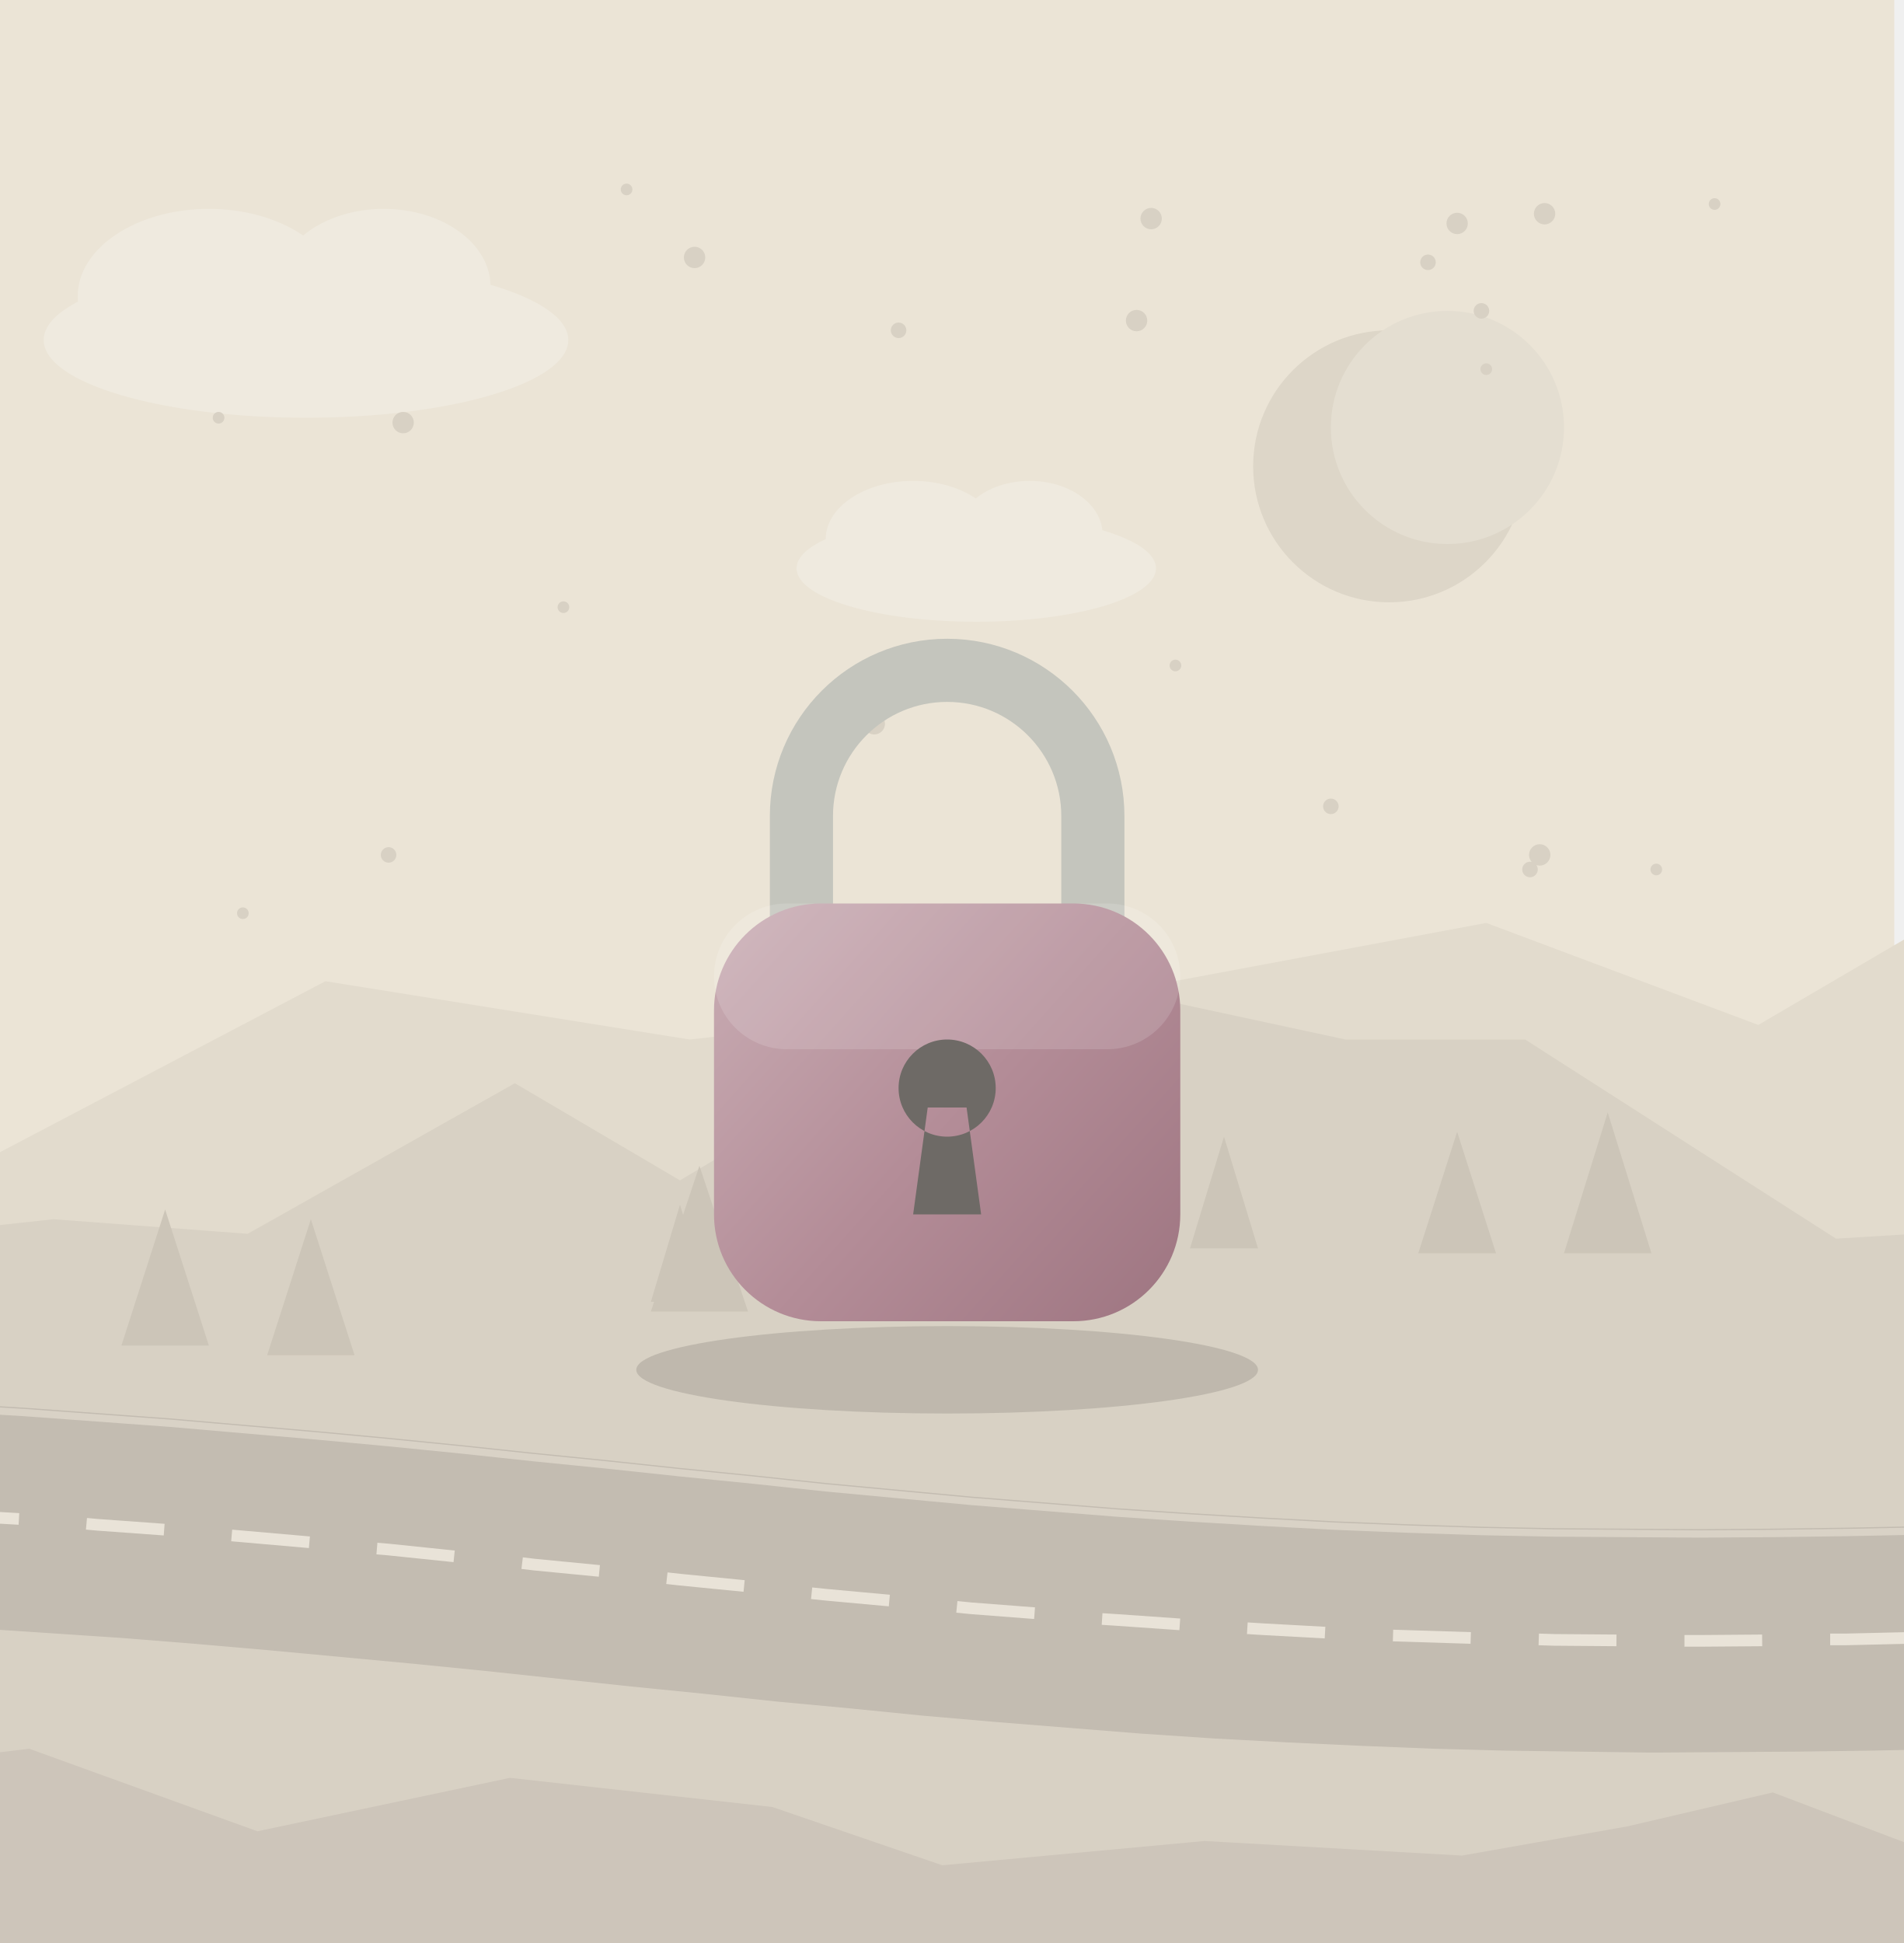
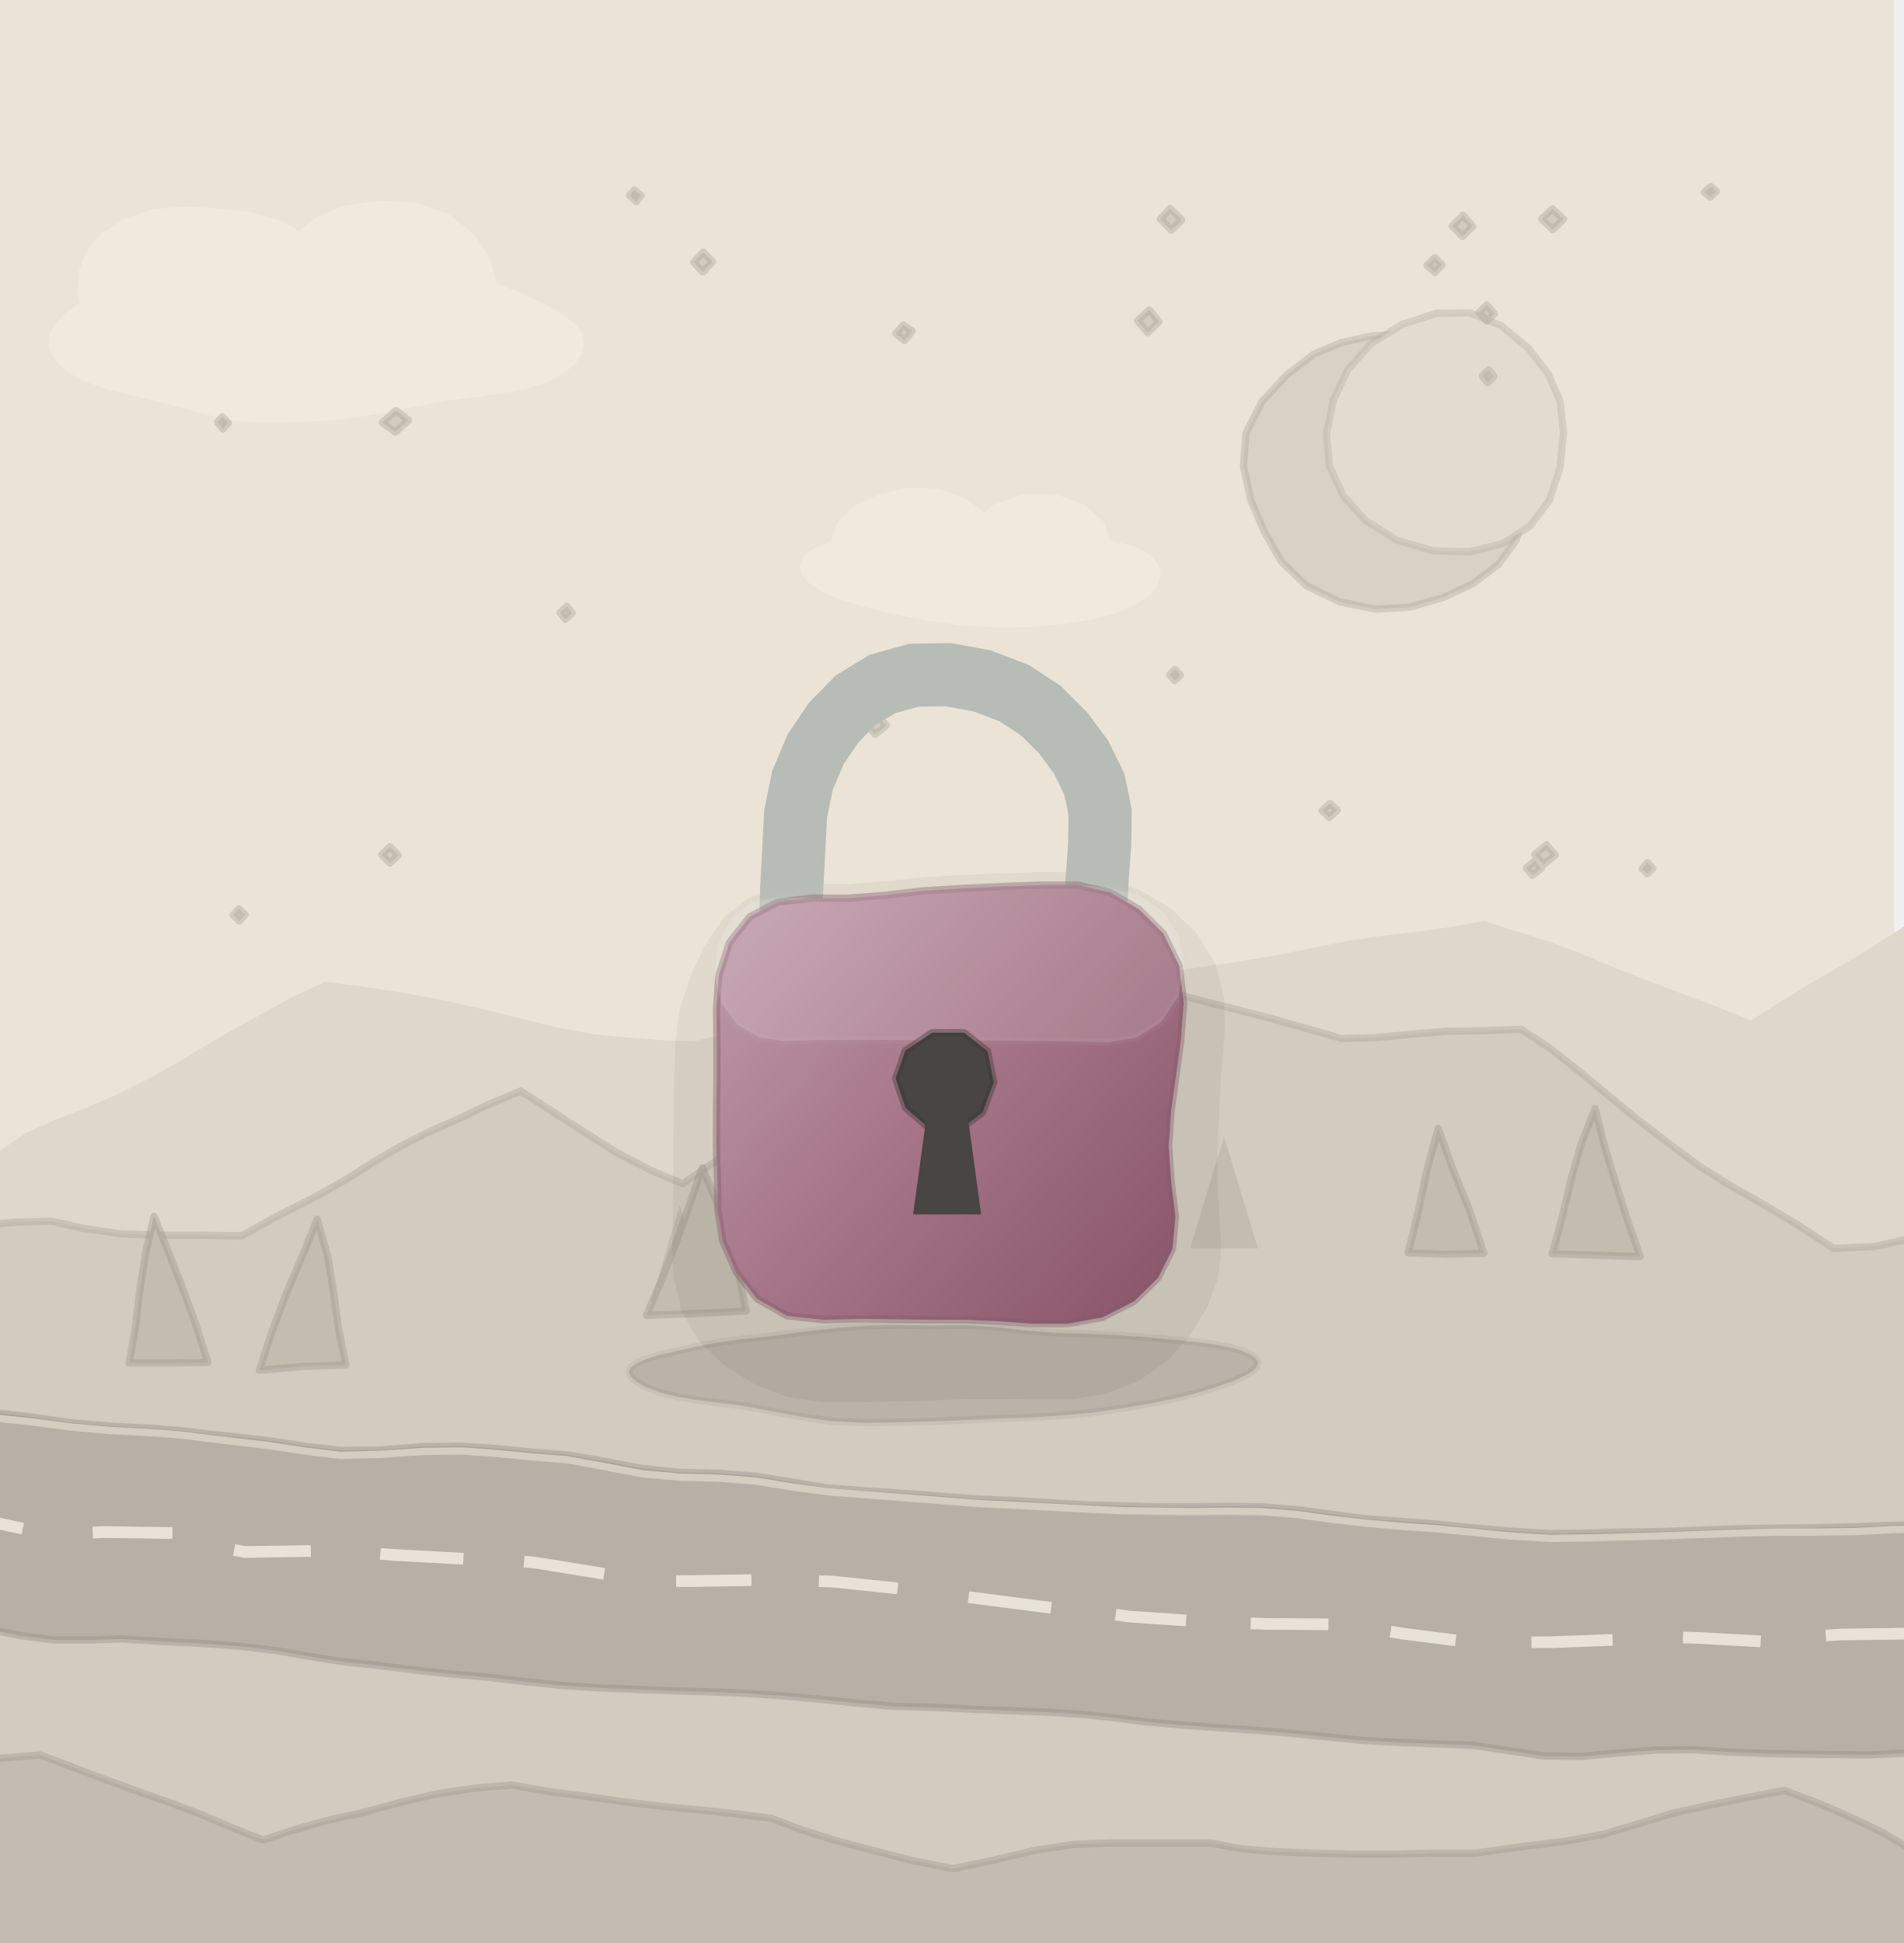
<svg xmlns="http://www.w3.org/2000/svg" viewBox="0 0 392 400">
  <defs>
    <linearGradient id="g1" gradientUnits="userSpaceOnUse" x1="-48" y1="0" x2="48" y2="86">
-       <stop offset="0" stop-color="#C9ADB4" />
-       <stop offset="0.5" stop-color="#B48D98" />
-       <stop offset="1" stop-color="#9E7581" />
+       <stop offset="0" stop-color="#BF9CAA" />
+       <stop offset="0.5" stop-color="#A47385" />
+       <stop offset="1" stop-color="#875468" />
    </linearGradient>
  </defs>
  <g transform="translate(-1560 0)">
    <path d="M0 0H1950V400H0Z" fill="#EBE4D6" />
-     <path d="M1569 70A54 16 0 1 0 1677 70A54 16 0 1 0 1569 70ZM1576 61A27 18 0 1 0 1630 61A27 18 0 1 0 1576 61ZM1617 59A22 16 0 1 0 1661 59A22 16 0 1 0 1617 59ZM1724 117A37 11 0 1 0 1798 117A37 11 0 1 0 1724 117ZM1730 111A18 12 0 1 0 1766 111A18 12 0 1 0 1730 111ZM1757 110A15 11 0 1 0 1787 110A15 11 0 1 0 1757 110Z" fill="#EFEADF" />
-     <path d="M1548 243.5L1627 202L1702 214L1791 204L1866 190L1922 211L1964 186.4L1964 420L1548 420Z" fill="#E2DBCD" />
-     <path d="M1548 253.5L1571 251L1611 254L1666 223L1700 243L1772 200L1837 214L1874 214L1938 255L1964 253.4L1964 420L1548 420Z" fill="#D8D1C4" />
-     <path d="M1594 249L1603 277H1585ZM1812 234L1819 257H1805ZM1700 248L1706 268H1694ZM1704 240L1714 270H1694ZM1860 233L1868 258H1852ZM1891 229L1900 258H1882ZM1624 251L1633 279H1615Z" fill="#CCC5B8" />
-     <path d="M1548 288.8L1550 288.9L1565 289.8L1580 290.9L1595 292L1610 293.3L1625 294.6L1640 296L1655 297.5L1670 299.1L1685 300.6L1700 302.2L1715 303.7L1730 305.3L1745 306.7L1760 308.1L1775 309.3L1790 310.5L1805 311.5L1820 312.4L1835 313.2L1850 313.8L1865 314.3L1880 314.6L1895 314.7L1910 314.8L1925 314.7L1940 314.5L1955 314.2L1964 314L1964 360L1960 360.1L1945 360.4L1930 360.6L1915 360.7L1900 360.8L1885 360.6L1870 360.4L1855 360L1840 359.4L1825 358.7L1810 357.9L1795 356.9L1780 355.7L1765 354.5L1750 353.2L1735 351.7L1720 350.3L1705 348.7L1690 347.2L1675 345.6L1660 344L1645 342.5L1630 341.1L1615 339.7L1600 338.4L1585 337.2L1570 336.2L1555 335.2L1548 334.8Z" fill="#C3BCB1" />
-     <path d="M1535 289.2L1550 289.9L1565 290.8L1580 291.9L1595 293L1610 294.3L1625 295.6L1640 297L1655 298.5L1670 300.1L1685 301.6L1700 303.2L1715 304.7L1730 306.3L1745 307.7L1760 309.1L1775 310.3L1790 311.5L1805 312.5L1820 313.4L1835 314.2L1850 314.8L1865 315.3L1880 315.6L1895 315.7L1910 315.8L1925 315.7L1940 315.5L1955 315.2L1970 314.8" fill="none" stroke="#D9D2C6" stroke-width="1.5" />
-     <path d="M1547.9 311.8L1550 311.9L1563.9 312.7M1577.8 313.7L1580 313.9L1593.8 314.9M1607.7 316.1L1610 316.3L1623.7 317.5M1637.6 318.8L1640 319L1653.5 320.4M1667.5 321.8L1670 322.1L1683.4 323.4M1697.3 324.9L1700 325.2L1713.2 326.5M1727.1 328L1730 328.3L1743.1 329.5M1757 330.8L1760 331.1L1773 332.1M1786.9 333.3L1790 333.5L1802.9 334.4M1816.8 335.2L1820 335.4L1832.8 336.1M1846.8 336.7L1850 336.8L1862.8 337.2M1876.8 337.5L1880 337.6L1892.8 337.7M1906.8 337.8L1910 337.8L1922.8 337.7M1936.8 337.5L1940 337.5L1952.8 337.2" fill="none" stroke="#E9E3D8" stroke-width="2.4" />
-     <path d="M1818 96A28 28 0 1 0 1874 96A28 28 0 1 0 1818 96Z" fill="#DDD6C8" />
-     <path d="M1834 88A24 24 0 1 0 1882 88A24 24 0 1 0 1834 88Z" fill="#E4DED1" />
-     <path d="M1743.4 68A1.6 1.6 0 1 0 1746.6 68A1.6 1.6 0 1 0 1743.4 68ZM1911.8 42A1.2 1.2 0 1 0 1914.2 42A1.2 1.2 0 1 0 1911.8 42ZM1852.4 54A1.6 1.6 0 1 0 1855.6 54A1.6 1.6 0 1 0 1852.4 54ZM1875.8 44A2.2 2.2 0 1 0 1880.2 44A2.2 2.2 0 1 0 1875.8 44ZM1687.8 39A1.2 1.2 0 1 0 1690.2 39A1.2 1.2 0 1 0 1687.8 39ZM1800.8 137A1.2 1.2 0 1 0 1803.2 137A1.2 1.2 0 1 0 1800.8 137ZM1700.8 53A2.2 2.2 0 1 0 1705.2 53A2.2 2.2 0 1 0 1700.8 53ZM1794.8 45A2.2 2.2 0 1 0 1799.2 45A2.2 2.2 0 1 0 1794.8 45ZM1640.8 87A2.2 2.2 0 1 0 1645.2 87A2.2 2.2 0 1 0 1640.8 87ZM1899.8 179A1.2 1.2 0 1 0 1902.2 179A1.2 1.2 0 1 0 1899.8 179ZM1873.4 179A1.6 1.6 0 1 0 1876.6 179A1.6 1.6 0 1 0 1873.4 179ZM1603.8 86A1.2 1.2 0 1 0 1606.2 86A1.2 1.2 0 1 0 1603.8 86ZM1863.4 64A1.6 1.6 0 1 0 1866.6 64A1.6 1.6 0 1 0 1863.4 64ZM1791.8 66A2.2 2.2 0 1 0 1796.2 66A2.2 2.2 0 1 0 1791.8 66ZM1638.4 176A1.6 1.6 0 1 0 1641.6 176A1.6 1.6 0 1 0 1638.4 176ZM1864.8 76A1.2 1.2 0 1 0 1867.2 76A1.2 1.2 0 1 0 1864.8 76ZM1874.8 176A2.2 2.2 0 1 0 1879.2 176A2.2 2.2 0 1 0 1874.8 176ZM1674.8 125A1.2 1.2 0 1 0 1677.2 125A1.2 1.2 0 1 0 1674.8 125ZM1857.8 46A2.2 2.2 0 1 0 1862.2 46A2.2 2.2 0 1 0 1857.8 46ZM1608.8 188A1.2 1.2 0 1 0 1611.2 188A1.2 1.2 0 1 0 1608.8 188ZM1832.4 166A1.6 1.6 0 1 0 1835.6 166A1.6 1.6 0 1 0 1832.4 166ZM1737.8 149A2.2 2.2 0 1 0 1742.2 149A2.2 2.2 0 1 0 1737.8 149Z" fill="#D8D1C4" />
-     <path d="M1504.8 76A1.2 1.2 0 1 0 1507.2 76A1.2 1.2 0 1 0 1504.8 76ZM1535.8 68A1.2 1.2 0 1 0 1538.2 68A1.2 1.2 0 1 0 1535.8 68ZM1522.8 93A1.2 1.2 0 1 0 1525.2 93A1.2 1.2 0 1 0 1522.8 93Z" fill="#D8D1C4" opacity="0.45" />
+     <path d="M1570 71L1570.7 73.1L1572.3 75.1L1574.6 77L1577.7 78.6L1581.3 79.9L1585.5 81L1590.2 82.1L1595.4 83.4L1601.1 85L1607 86.4L1612.7 87L1618 87L1623.5 86.8L1630 86.4L1637.5 85.3L1645.1 83.8L1652.1 82.5L1658.3 81.7L1664 80.9L1668.9 79.9L1673.1 78.5L1676.2 76.7L1678.5 74.8L1679.8 72.8L1680.3 70.8L1679.9 68.8L1678.6 66.9L1676.3 65L1673.1 63.1L1668.8 61L1663.7 58.9L1658.1 56.8L1652 54.9L1645.5 53.8L1638.8 53.2L1632.1 53L1625.4 52.9L1618.9 53.3L1612.4 54.1L1605.8 54.9L1599.3 55.2L1593.2 55.8L1587.9 57L1583.3 58.7L1579.2 60.6L1575.9 62.6L1573.2 64.7L1571.3 66.9L1570.2 68.9L1570 71ZM1576 61.2L1577.4 65.8L1580.2 69.7L1584.2 73.1L1589.1 75.7L1594.7 77.7L1600.6 79.3L1606.6 79.9L1612.1 78.9L1617.2 76.5L1621.9 73.2L1625.9 69.2L1628.4 64.8L1629.2 60.1L1628.3 55.6L1625.9 51.4L1622.3 48L1617.7 45.4L1612.3 43.8L1605.9 43L1598.8 42.5L1591.8 43L1585.7 45L1581 47.9L1577.7 51.8L1576.1 56.3L1576 61.2ZM1616.2 58.8L1617.2 64L1620.2 68.5L1624.8 72L1630.6 74.3L1637.4 74.8L1644.7 73.5L1651.3 71.1L1657 67.9L1660.9 63.6L1662.2 58.6L1660.9 53.3L1657.6 48.2L1652.4 44.1L1645.5 41.7L1638.1 41.3L1631 42.3L1624.9 44.8L1620.4 48.6L1617.4 53.5L1616.2 58.8ZM1724.6 116.4L1725.1 118.3L1726.7 120.2L1729.4 121.9L1733.2 123.5L1738.2 125L1744.3 126.5L1751.1 127.8L1758.2 128.8L1765.3 129.2L1772.1 129.1L1778.5 128.5L1784.4 127.6L1789.5 126.3L1793.6 124.6L1796.6 122.7L1798.3 120.5L1799 118.3L1798.5 116.2L1796.9 114.3L1794.1 112.7L1790.1 111.6L1785.1 110.7L1779.3 110L1772.8 109.3L1765.8 109L1758.8 108.7L1752.1 108.6L1745.7 108.8L1739.9 109.5L1734.8 110.5L1730.5 111.6L1727.4 113L1725.4 114.6L1724.6 116.4ZM1731 111.5L1731.7 115.4L1734.4 118.7L1738.9 121.2L1745 122.9L1751.6 123.5L1757.7 122.8L1762.7 120.8L1766.1 117.7L1767.3 114L1766.3 109.9L1763.4 106L1758.9 102.7L1753.2 100.6L1746.9 100.4L1740.9 101.8L1735.8 104.2L1732.4 107.6L1731 111.5ZM1758 112.7L1759.4 117.2L1763.6 120.8L1769.8 122.8L1776.6 122.8L1782.8 120.8L1787.1 117L1788.7 112.1L1787.3 107.5L1783.3 103.9L1777.5 101.8L1770.8 101.7L1764.5 103.9L1759.8 107.9L1758 112.7Z" fill="#EFE9DE" />
+     <path d="M1548 243.3L1549.8 242.8L1555.8 239.8L1560.8 236.3L1565.6 233.1L1571.5 230.5L1577.8 228L1584.8 225L1591.9 221.4L1598.8 217.4L1605.6 213.3L1612.7 209.4L1619.9 205.4L1627 202.1L1634.7 203.1L1642.6 204.3L1650.8 205.8L1658.8 207.6L1666.8 209.6L1674.6 211.5L1682.1 212.9L1689.1 213.6L1695.8 214.1L1702.8 214.4L1709.9 212.7L1716.7 211.1L1723.3 209.8L1730.1 209L1737.7 208.1L1745.8 207.2L1754 206.1L1761.8 205L1769.4 204L1776.9 203L1784.3 202.2L1791.7 201.6L1799.3 200.4L1807.1 199.1L1815.2 197.9L1823 196.6L1829.9 195.2L1836.4 193.9L1843.4 192.8L1850.8 191.9L1858.3 190.9L1865.5 189.6L1872.5 191.8L1879.4 194L1886.2 196.6L1892.9 199.4L1899.8 202.1L1906.7 204.7L1913.6 207.3L1920.5 210.1L1926.6 206.2L1932.8 202.4L1939.2 198.7L1945.4 195L1951.3 191.2L1957.3 187.1L1963.8 183.1L1964 183L1964 419.4L1961.2 419.3L1954.7 418.7L1948.2 417.9L1941.5 417.6L1934.7 417.6L1927.9 417.7L1920.9 417.7L1914 418L1907.2 418.5L1900.7 418.6L1894 418.3L1887.3 418L1880.6 418.2L1873.6 418.9L1866.4 419.6L1859.4 420.1L1852.9 420.7L1846.4 421.3L1839.3 421.6L1831.6 421.2L1824 420.6L1816.8 420.3L1809.3 419.7L1801.9 419L1794.9 418.5L1788.6 418.1L1782.2 417.9L1775.4 417.8L1768.7 417.8L1762 417.9L1754.9 418.2L1747.6 419.3L1740.3 420.1L1733.2 420.2L1725.7 419.8L1718 419.4L1710.7 419.2L1703.9 419L1697 418.9L1689.7 418.7L1682.7 418.9L1675.9 419.1L1668.9 419.2L1661.8 418.8L1654.7 418.6L1647.3 419.4L1639.4 420.7L1631.7 421.5L1625 421.6L1619.1 421.8L1613.3 421.9L1606.8 421.5L1599.9 420.7L1593 420.1L1586.4 420.3L1580 421.2L1573.3 422.1L1565.7 422.5L1557.5 422.8L1549.6 423.1L1548 423.1Z" fill="#DFD8CA" />
+     <path d="M1546.5 252.8L1548.4 252.6L1555.9 252.2L1563.5 251.6L1570.5 251.4L1577.4 252.9L1584.8 254L1593 254.3L1601.4 254.3L1609.8 254.4L1617 250.4L1624.5 246.6L1631.3 242.8L1637.1 239.1L1642.4 236L1647.9 233.2L1654 230.5L1660.5 227.4L1667.2 224.6L1673.4 228.6L1679.9 232.8L1687 237.3L1693.9 240.9L1700.6 243.7L1707.1 239.2L1713.5 234.7L1719.7 229.8L1725.8 225L1731.8 221L1738.2 217.4L1745.2 213.8L1752.5 209.8L1759.3 205.6L1765.9 201.1L1772.5 196.5L1779.9 198.3L1787.2 200.4L1794.4 202.5L1801.7 204.5L1808.9 206.4L1816 208.2L1822.9 210L1829.6 211.9L1836.2 213.8L1843.3 213.6L1850.6 212.9L1858 212.3L1865.3 212.2L1873.2 211.9L1879.4 216L1885.2 220.6L1891.1 225.5L1897.2 230.5L1903.6 235.4L1909.9 240.1L1916.3 244.1L1923 247.9L1930.2 252.2L1937.5 257L1945.9 256.6L1953.2 255L1960.5 253.4L1965.5 253L1965.5 419.4L1961.2 419.3L1954.7 418.7L1948.2 417.9L1941.5 417.6L1934.7 417.6L1927.9 417.7L1920.9 417.7L1914 418L1907.2 418.5L1900.7 418.6L1894 418.3L1887.3 418L1880.6 418.2L1873.6 418.9L1866.4 419.6L1859.4 420.1L1852.9 420.7L1846.4 421.3L1839.3 421.6L1831.6 421.2L1824 420.6L1816.8 420.3L1809.3 419.7L1801.9 419L1794.9 418.5L1788.6 418.1L1782.2 417.9L1775.4 417.8L1768.7 417.8L1762 417.9L1754.9 418.2L1747.6 419.3L1740.3 420.1L1733.2 420.2L1725.7 419.8L1718 419.4L1710.7 419.2L1703.9 419L1697 418.9L1689.7 418.7L1682.7 418.9L1675.9 419.1L1668.9 419.2L1661.8 418.8L1654.7 418.6L1647.3 419.4L1639.4 420.7L1631.7 421.5L1625 421.6L1619.1 421.8L1613.3 421.9L1606.8 421.5L1599.9 420.7L1593 420.1L1586.4 420.3L1580 421.2L1573.3 422.1L1565.7 422.5L1557.5 422.8L1549.6 423.1L1546.5 423.1Z" fill="#D2CBBF" stroke="#A8A299" stroke-width="1.5" stroke-linejoin="round" stroke-opacity="0.4" />
+     <path d="M1591.7 250.4L1594.6 257.6L1597.6 265.2L1600.4 272.9L1602.8 280.5L1595.2 280.6L1586.6 280.6L1587.9 273.2L1588.8 265.5L1590 257.9Z" fill="#C3BCAF" stroke="#9C968C" stroke-width="1.5" stroke-linejoin="round" stroke-opacity="0.4" />
+     <path d="M1812 234L1819 257H1805ZM1700 248L1706 268H1694Z" fill="#C3BCAF" />
+     <path d="M1704.6 240.4L1707.2 246.7L1709.8 253.4L1711.9 261.4L1713.6 269.9L1703.3 270.4L1693.1 270.8L1696.4 263L1699.5 255L1702.1 247.6ZM1856.1 232.3L1859 240.4L1862.5 249L1865.5 258L1857.7 258.2L1849.9 257.9L1852 249.4L1853.8 240.8ZM1888.4 228.2L1890.3 235.8L1892.6 243.4L1895 251L1897.7 258.7L1888.7 258.4L1879.6 258.1L1881.7 250.2L1883.5 242.6L1885.6 235.3ZM1625.3 251L1627.5 258.8L1628.7 266.2L1629.7 273.4L1631.2 281L1622.3 281.3L1613.4 282.1L1615.9 274.4L1618.9 266.4L1622.2 258.7Z" fill="#C3BCAF" stroke="#9C968C" stroke-width="1.5" stroke-linejoin="round" stroke-opacity="0.4" />
+     <path d="M1546.5 289.4L1548.9 289.7L1557.6 290.7L1566.4 291.7L1574.7 292.9L1582.9 293.6L1590.5 294L1597.2 294.5L1602.7 295.2L1608.6 295.8L1615.4 296.6L1622.6 297.7L1630 298.6L1638.4 298.5L1647 297.8L1654.9 297.7L1662 298.2L1669.1 298.9L1676.6 299.5L1684.3 300.8L1692.1 302.3L1699.9 303.1L1707.8 303.3L1715.6 303.9L1723 305.1L1730.4 306.3L1737.9 306.9L1745.7 307.4L1753.6 308L1761.2 308.6L1768.9 308.9L1776.7 309.4L1784.2 309.8L1791.3 310L1798.3 310.2L1805.5 310.2L1812.6 310.1L1819.8 310.2L1827.3 310.8L1834.5 311.8L1841.6 312.7L1848.5 313.2L1855.4 313.7L1862.8 314.5L1870.9 315.2L1879.1 315.7L1886.8 315.6L1894.3 315.4L1902 315.3L1910.2 315L1918.5 314.7L1926.3 314.6L1934 314.5L1941.9 314.3L1949.7 314L1957 313.7L1964.3 313.4L1965.5 313.4L1965.5 360L1960.9 360.2L1952.5 360.9L1944.6 361.3L1937.7 361.2L1931.1 361.1L1924.1 361L1916.3 360.7L1908.3 360.2L1900.6 360.3L1893 360.9L1885.5 361.6L1877.9 361.5L1870.6 360.4L1863.1 359.3L1855.6 359L1848.1 358.7L1840.6 358.3L1832.6 357.5L1824.5 356.7L1816.9 356.1L1809.8 355.6L1802.9 355.1L1796.1 354.5L1789.9 353.7L1783.5 353L1776.1 352.5L1768.4 352.2L1760.5 351.9L1752.5 351.5L1744.3 351.3L1736.3 350.6L1728.6 349.8L1721 349.1L1713.6 348.6L1706.3 348.3L1699 348.1L1691.5 347.8L1683.8 347.5L1675.9 347L1668.2 346.2L1660.5 345.3L1652.7 344.6L1645.3 343.8L1638.1 342.9L1630.7 342.1L1623.7 341L1616.9 339.8L1609.3 338.9L1601.1 338.3L1592.8 337.9L1585.2 337.4L1578.1 337.6L1571.2 337.6L1564 336.7L1556.5 335.1L1549.2 334.1L1546.5 334.2Z" fill="#B7B0A6" stroke="#928D85" stroke-width="1.5" stroke-linejoin="round" stroke-opacity="0.4" />
+     <path d="M1541 289.7L1548.9 290.9L1557.6 291.8L1566.5 292.7L1574.8 293.8L1582.9 294.5L1590.6 294.9L1597.2 295.4L1602.7 296.1L1608.6 296.8L1615.4 297.6L1622.6 298.7L1630 299.6L1638.4 299.4L1647.1 298.8L1655 298.7L1662.1 299.2L1669.1 299.9L1676.7 300.5L1684.4 301.9L1692.2 303.4L1700 304.1L1707.9 304.3L1715.6 304.9L1723 306.1L1730.4 307.1L1737.9 307.7L1745.7 308.3L1753.5 308.9L1761.1 309.5L1769 309.9L1776.9 310.3L1784.3 310.7L1791.4 311L1798.3 311.1L1805.4 311.2L1812.5 311.1L1819.8 311.2L1827.2 311.8L1834.4 312.8L1841.5 313.6L1848.4 314.2L1855.4 314.7L1862.7 315.4L1870.9 316.2L1879.2 316.7L1886.8 316.6L1894.2 316.4L1901.9 316.2L1910.1 315.9L1918.4 315.6L1926.2 315.4L1934 315.4L1941.9 315.3L1949.7 314.9L1957 314.7L1964.3 314.4L1971.7 314.1" fill="none" stroke="#D4CDC1" stroke-width="1.5" />
+     <path d="M1548.6 311.5L1550.7 311.7L1564.7 314.7M1579.1 315.5L1581.4 315.4L1595.5 315.6M1608.2 319.1L1610.4 319.5L1624 319.3M1638.3 319.9L1640.9 320.1L1655.4 320.9M1667.9 321.5L1670.2 321.7L1684.4 324M1699.2 325.5L1701.8 325.5L1714.7 325.3M1728.6 325.5L1731.5 325.6L1744.8 327M1759.4 328.8L1762.5 329.2L1776.4 331M1789.7 332.4L1792.5 332.8L1804.2 333.6M1817.5 334.2L1820.6 334.3L1833.5 334.4M1846.3 335.9L1848.8 336.3L1859.7 337.7M1875.3 338.1L1878.8 338.1L1892 337.6M1906.5 337.1L1909.7 337.2L1922.5 337.9M1935.9 336.7L1939 336.5L1953 336.3" fill="none" stroke="#E8E3D9" stroke-width="2.4" />
+     <path d="M1816 96L1817.5 102.9L1820.3 109.5L1823.8 115.6L1829 120.6L1835.8 123.9L1843.2 125.4L1850.2 125L1856.9 123.1L1863.2 120.2L1868.5 116.2L1872.2 111.1L1874 105L1874.1 98.1L1872.9 91.3L1870.6 85L1867.2 79.1L1862.6 73.7L1856.8 70.2L1849.8 68.8L1842.7 69.1L1836.2 70.5L1830.5 72.9L1825 77.1L1819.8 82.7L1816.5 89.2L1816 96Z" fill="#D9D2C4" stroke="#AEA89D" stroke-width="1.5" stroke-linejoin="round" stroke-opacity="0.4" />
+     <path d="M1833.1 89.3L1833.7 95.9L1836.5 102L1841.2 107.2L1847.6 111.2L1855.1 113.4L1862.5 113.6L1869.4 111.9L1875 108.3L1879 103L1881.2 96.2L1881.9 89.1L1881.2 82.6L1878.7 76.9L1874.6 71.6L1869 67L1862.6 64.4L1855.7 64.5L1848.6 66.8L1842.2 70.8L1837.5 76.1L1834.5 82.4L1833.1 89.3Z" fill="#E2DCD0" stroke="#B5B0A6" stroke-width="1.5" stroke-linejoin="round" stroke-opacity="0.4" />
+     <path d="M1744.4 68.7L1746.2 70.1L1747.8 68.2L1746 66.9L1744.4 68.7ZM1910.9 39.6L1912.1 40.6L1913.4 39.4L1912.2 38.4L1910.9 39.6ZM1853.8 54.6L1855.4 56.1L1856.9 54.5L1855.4 53L1853.8 54.6ZM1877.4 45.1L1879.7 47.3L1881.9 45.1L1879.6 43L1877.4 45.1ZM1689.6 40.3L1691 41.5L1692 40.3L1690.6 39.1L1689.6 40.3ZM1800.8 138.9L1801.8 140.1L1803 139L1801.9 137.8L1800.8 138.9ZM1702.8 54L1704.7 56L1706.7 53.9L1704.8 51.9L1702.8 54ZM1798.9 45.1L1801.2 47.4L1803.3 45.3L1800.9 42.9L1798.9 45.1ZM1638.7 87L1641.4 89L1644.1 86.5L1641.5 84.5L1638.7 87ZM1898.1 178.8L1899.1 179.9L1900.3 178.8L1899.2 177.6L1898.1 178.8ZM1874.2 178.7L1875.5 180.2L1877.3 178.8L1876 177.2L1874.2 178.7ZM1604.8 86.9L1605.9 88.3L1607 87.1L1605.8 85.8L1604.8 86.9ZM1864.5 64.3L1866.1 66.1L1867.7 64.6L1866.1 62.8L1864.5 64.3ZM1794.2 66L1796.3 68.5L1798.6 66.2L1796.6 63.8L1794.2 66ZM1638.6 176L1640.3 177.7L1642 176.1L1640.3 174.3L1638.6 176ZM1865.2 77.4L1866.3 78.8L1867.6 77.5L1866.5 76.1L1865.2 77.4ZM1876 175.9L1877.8 178L1880.2 176L1878.4 173.9L1876 175.9ZM1675.3 126.1L1676.4 127.5L1677.8 126.2L1676.7 124.8L1675.3 126.1ZM1859 46.6L1861.1 48.7L1863.2 46.6L1861.2 44.3L1859 46.6ZM1608 188.4L1609.3 189.6L1610.5 188.3L1609.2 187.1L1608 188.4ZM1832.2 166.9L1833.7 168.3L1835.3 166.8L1833.8 165.4L1832.2 166.9ZM1738 148.9L1740.2 151.2L1742.5 149.3L1740.1 146.8L1738 148.9Z" fill="#D2CBBF" stroke="#A8A299" stroke-width="1.5" stroke-linejoin="round" stroke-opacity="0.4" />
+     <path d="M1505.7 76.9L1507 78.2L1508.2 76.9L1506.9 75.6L1505.7 76.9ZM1536.9 69.7L1538.1 71L1539.3 69.6L1538 68.3L1536.9 69.7ZM1523.3 95L1524.4 96.3L1525.6 95L1524.4 93.7L1523.3 95Z" fill="#D2CBBF" stroke="#A8A299" stroke-width="1.5" stroke-linejoin="round" fill-opacity="0.45" stroke-opacity="0.18" />
    <g transform="translate(1755 186)">
-       <path d="M-64 96A64 9 0 1 0 64 96A64 9 0 1 0-64 96Z" fill="#000000" opacity="0.12" />
-       <path d="M-30 6V-18a30 30 0 0 1 60 0V6" fill="none" stroke="#C4C5BD" stroke-width="13" stroke-linecap="round" />
-       <path d="M-26 0H26A22 22 0 0 1 48 22V64A22 22 0 0 1 26 86H-26A22 22 0 0 1-48 64V22A22 22 0 0 1-26 0Z" fill="url(#g1)" />
-       <path d="M-33 0H33A15 15 0 0 1 48 15V15A15 15 0 0 1 33 30H-33A15 15 0 0 1-48 15V15A15 15 0 0 1-33 0Z" fill="#FFFFFF" opacity="0.14" />
-       <path d="M-10 38A10 10 0 1 0 10 38A10 10 0 1 0-10 38ZM-4 42h8l3 22h-14z" fill="#6E6A66" />
+       <path d="M-28.1 3.8L-20.4 3.9L-12.8 3.2L-5.1 2.2L2.8 1.7L11 1.2L19 0.9L26.5 0.9L32.5 2.2L38.1 4.9L43 9L46.8 14.3L48.9 20.6L49.2 27.1L48.3 34.6L47.3 41.9L46.7 49.1L47 56.3L47.8 63.4L48.5 70.4L47.8 76.2L45.5 81.6L41.9 86.4L37.1 90.2L31.3 92.9L25 94L17.7 94L10.9 93.5L4.1 93.3L-3.3 93.4L-10.3 93.2L-17.5 93.2L-25.3 93.5L-32 92.9L-38.1 90.6L-42.9 86.5L-46.2 81.3L-47.9 75.2L-48.3 68.9L-48.3 62.1L-48.4 55.9L-48.5 49.4L-48.4 42.3L-48.4 35L-48.4 27.9L-47.7 21.9L-46 15.9L-43.3 10.5L-39.2 6.5L-34.1 4.2L-28.1 3.8ZM-28.1 1.3L-20.4 1.4L-12.7 0.7L-5.1 -0.2L2.9 -0.8L11.1 -1.2L19.2 -1.5L26.7 -1.5L33.2 -0.1L39.4 2.8L44.8 7.2L49 13L51.4 19.9L51.7 27.2L50.8 34.8L50 42.2L49.5 49.5L49.7 56.7L50.4 63.7L51 70.5L50.2 76.8L47.7 82.8L43.7 88.1L38.5 92.4L32.1 95.3L25.2 96.5L17.8 96.5L11.1 96.2L4.2 96L-3.2 96.2L-10.4 96.1L-17.6 96.1L-25.4 96.4L-32.6 95.6L-39.4 92.9L-44.8 88.5L-48.5 82.8L-50.5 76.2L-50.9 69.3L-50.8 62.6L-50.9 56.2L-51 49.7L-50.9 42.6L-50.8 35.4L-50.8 28.2L-50 21.6L-48 15L-44.9 9L-40.4 4.4L-34.7 1.8L-28.1 1.3ZM-28 -1.1L-20.3 -1.1L-12.6 -1.7L-5 -2.6L3 -3.1L11.3 -3.5L19.4 -3.8L26.9 -3.8L32.9 -2.6L38.7 -0.2L44.2 3.2L48.8 7.9L52.3 13.8L54.1 20.4L54.1 27.3L53.4 35L52.7 42.6L52.3 50L52.4 57L53 63.9L53.5 70.6L52.9 76.5L50.8 82.1L47.5 87.4L43.3 92L38.1 95.6L31.9 98L25.4 99.1L18 99.1L11.3 98.8L4.4 98.8L-3 99L-10.4 99L-17.9 99.1L-25.5 99.3L-32.2 98.5L-38.6 96.2L-44.2 92.5L-48.7 88L-51.7 82.4L-53.2 76.2L-53.5 69.7L-53.4 63L-53.4 56.6L-53.5 50L-53.4 42.9L-53.3 35.7L-53.1 28.5L-52.4 22.3L-50.7 16.1L-48.1 10.2L-44.5 5L-39.9 1.3L-34.3 -0.7L-28 -1.1ZM-27.8 -4L-20.1 -4L-12.5 -4.6L-4.9 -5.4L3.1 -5.9L11.5 -6.2L19.7 -6.5L27.2 -6.4L33.7 -5.2L40 -2.6L46.1 1L51.4 6.1L55.3 12.5L57.1 19.7L57.1 27.3L56.4 35.2L56 43L55.7 50.5L55.7 57.5L56 64.1L56.5 70.8L55.8 77.1L53.5 83.2L49.9 89.1L45.3 94.2L39.6 98.2L32.8 100.9L25.6 102.1L18.2 102.1L11.5 102L4.6 102L-2.9 102.3L-10.5 102.5L-18.1 102.7L-25.7 102.7L-32.9 101.6L-39.8 98.9L-46.1 94.9L-51.2 90L-54.6 84L-56.3 77.2L-56.6 70.2L-56.4 63.5L-56.4 57.1L-56.4 50.4L-56.3 43.3L-56.2 36.1L-56 28.9L-55.1 22L-53 15.3L-50 8.8L-46.1 3L-41 -1.1L-34.8 -3.4L-27.8 -4Z" fill="#000000" fill-opacity="0.05" />
+       <path d="M-65.5 96.4L-65.1 97.4L-63.9 98.5L-61.9 99.6L-59.3 100.6L-55.8 101.5L-51.6 102.2L-46.8 102.8L-41.5 103.5L-35.8 104.6L-29.8 105.7L-23.6 106.6L-17 106.9L-9.8 106.8L-2.4 106.6L4.7 106.3L11.1 106L17.2 105.8L23.5 105.4L30 104.8L36.2 103.9L41.9 102.9L46.9 101.9L51.3 100.8L55.2 99.6L58.4 98.5L60.9 97.4L62.7 96.4L63.7 95.5L64 94.6L63.6 93.7L62.4 92.8L60.5 92L57.9 91.3L54.6 90.7L50.7 90.2L46.2 89.8L41.2 89.3L35.4 88.9L29 88.6L22.4 88.4L16.1 87.9L9.9 87.2L3.5 86.8L-3.3 86.9L-9.7 86.8L-16.1 86.9L-22.8 87.4L-29.8 88.2L-36.4 89.1L-42.2 89.7L-47.3 90.4L-52 91.3L-56 92.2L-59.4 93L-62 93.8L-63.9 94.6L-65.1 95.5L-65.5 96.4Z" fill="#000000" stroke="#000000" stroke-width="1.5" stroke-linejoin="round" fill-opacity="0.12" stroke-opacity="0.05" />
+       <path d="M-32.2 4.5L-32 -3.2L-31.6 -10.7L-31.2 -18.4L-29.8 -25.3L-27.1 -31.7L-23.4 -37.2L-18.9 -41.8L-13.3 -45.2L-6.8 -47L0.3 -47.1L7.3 -45.8L13.8 -43.3L19.3 -39.7L23.9 -35.1L27.6 -30.1L30.3 -24.6L31.5 -18.8L31.4 -12.1L30.9 -5.3L30.5 2.2" fill="none" stroke="#B8BCB6" stroke-width="13" stroke-linecap="round" />
+       <path d="M-28 -1.1L-20.3 -1.1L-12.6 -1.7L-5 -2.6L3 -3.1L11.3 -3.5L19.4 -3.8L26.9 -3.8L33.5 -2.3L39.5 1.2L44.5 6.2L47.8 12.9L48.7 20.5L48.1 28.2L47.1 35.6L46.1 42.8L45.6 50L46.1 57.2L47 64.4L46.4 71.1L43.4 77.1L38.5 81.9L32 85.2L24.8 86.5L17.3 86.5L10.6 86L3.7 85.7L-3.6 85.7L-10.5 85.6L-17.6 85.5L-25.4 85.7L-32.9 84.9L-39.1 81.4L-43.4 75.9L-46.2 69.5L-47.2 62.9L-47.3 56.6L-47.5 50.2L-47.5 43.2L-47.4 35.9L-47.4 28.8L-47.5 21.8L-47 14.8L-44.8 8L-40.6 2.7L-34.8 -0.3L-28 -1.1Z" fill="url(#g1)" stroke="#835C6A" stroke-width="1.5" stroke-linejoin="round" stroke-opacity="0.4" />
+       <path d="M-35 -1.3L-27.6 -1.1L-20 -1.1L-12.5 -1.7L-5 -2.6L2.9 -3.1L11.1 -3.5L19.1 -3.8L26.6 -3.8L33.7 -3.2L39.3 -1.7L44.3 1.5L47.7 6.5L48.9 12.7L48.9 12.7L47.6 19.1L44.1 24.4L39 27.6L33.2 28.6L26 28.4L18.7 28.3L11.4 28.2L4 28.2L-3.7 28.2L-11.8 28.1L-19.7 28.1L-26.9 28.1L-33.6 28.3L-38.7 27.6L-43.3 24.9L-46.5 20.4L-47.9 14.7L-47.9 14.7L-47.3 8.7L-44.7 3.3L-40.4 -0.2L-35 -1.3Z" fill="#FFFFFF" stroke="#CCCCCC" stroke-width="1.5" stroke-linejoin="round" fill-opacity="0.14" stroke-opacity="0.06" />
+       <path d="M-10.6 36L-8.6 42L-3.7 46.3L2.4 46.7L7.3 43L9.6 36.8L8.3 30.4L3.5 26.6L-3.1 26.6L-8.6 30.3L-10.6 36Z" fill="#484544" stroke="#3A3736" stroke-width="1.5" stroke-linejoin="round" stroke-opacity="0.4" />
+       <path d="M-4 42h8l3 22h-14z" fill="#484544" />
    </g>
-     <path d="M1548 362.2L1566 360L1613 377L1665 366L1719 372L1754 384L1808 379L1861 382L1895 376L1925 369L1954 380L1964 391.1L1964 420L1548 420Z" fill="#CDC5BA" />
+     <path d="M1546.5 363.3L1553.1 362.4L1560.8 361.9L1568.3 361.3L1575.2 363.9L1582.1 366.5L1588.7 368.9L1595 371.1L1601.3 373.5L1607.9 376.3L1614.2 378.8L1620.5 376.7L1627.3 374.8L1634.8 373.1L1642.3 371.1L1650 369.3L1657.7 368.1L1665.5 367.5L1673.5 368.9L1681.3 369.9L1689 371L1696.6 371.9L1704 372.6L1711.4 373.4L1718.7 374.3L1725.1 376.7L1731.7 378.8L1739.2 380.8L1747.7 383L1756.2 384.7L1764.8 382.9L1773.2 380.9L1781.1 379.7L1788.7 379.4L1796.1 379.4L1803.1 379.4L1809.2 379.4L1815.4 380.6L1822.6 381.2L1830.4 381.5L1838.5 381.7L1846.9 381.7L1855.4 381.5L1863.8 381.5L1873 380.2L1882 379.1L1890.2 377.6L1897.5 375.4L1904.3 373.3L1912 371.6L1920 370L1927.4 368.6L1934.3 371.2L1941 374.1L1947.5 377.2L1953.4 380.7L1957.4 387L1961.8 392.5L1965.5 396.3L1965.5 419.4L1961.2 419.3L1954.7 418.7L1948.2 417.9L1941.5 417.6L1934.7 417.6L1927.9 417.7L1920.9 417.7L1914 418L1907.2 418.5L1900.7 418.6L1894 418.3L1887.3 418L1880.6 418.2L1873.6 418.9L1866.4 419.6L1859.4 420.1L1852.9 420.7L1846.4 421.3L1839.3 421.6L1831.6 421.2L1824 420.6L1816.8 420.3L1809.3 419.7L1801.9 419L1794.9 418.5L1788.6 418.1L1782.2 417.9L1775.4 417.8L1768.7 417.8L1762 417.9L1754.9 418.2L1747.6 419.3L1740.3 420.1L1733.2 420.2L1725.7 419.8L1718 419.4L1710.7 419.2L1703.9 419L1697 418.9L1689.7 418.7L1682.7 418.9L1675.9 419.1L1668.9 419.2L1661.8 418.8L1654.7 418.6L1647.3 419.4L1639.4 420.7L1631.7 421.5L1625 421.6L1619.1 421.8L1613.3 421.9L1606.8 421.5L1599.9 420.7L1593 420.1L1586.4 420.3L1580 421.2L1573.3 422.1L1565.7 422.5L1557.5 422.8L1549.6 423.1L1546.5 423.1Z" fill="#C4BCB2" stroke="#9D968E" stroke-width="1.5" stroke-linejoin="round" stroke-opacity="0.4" />
  </g>
</svg>
